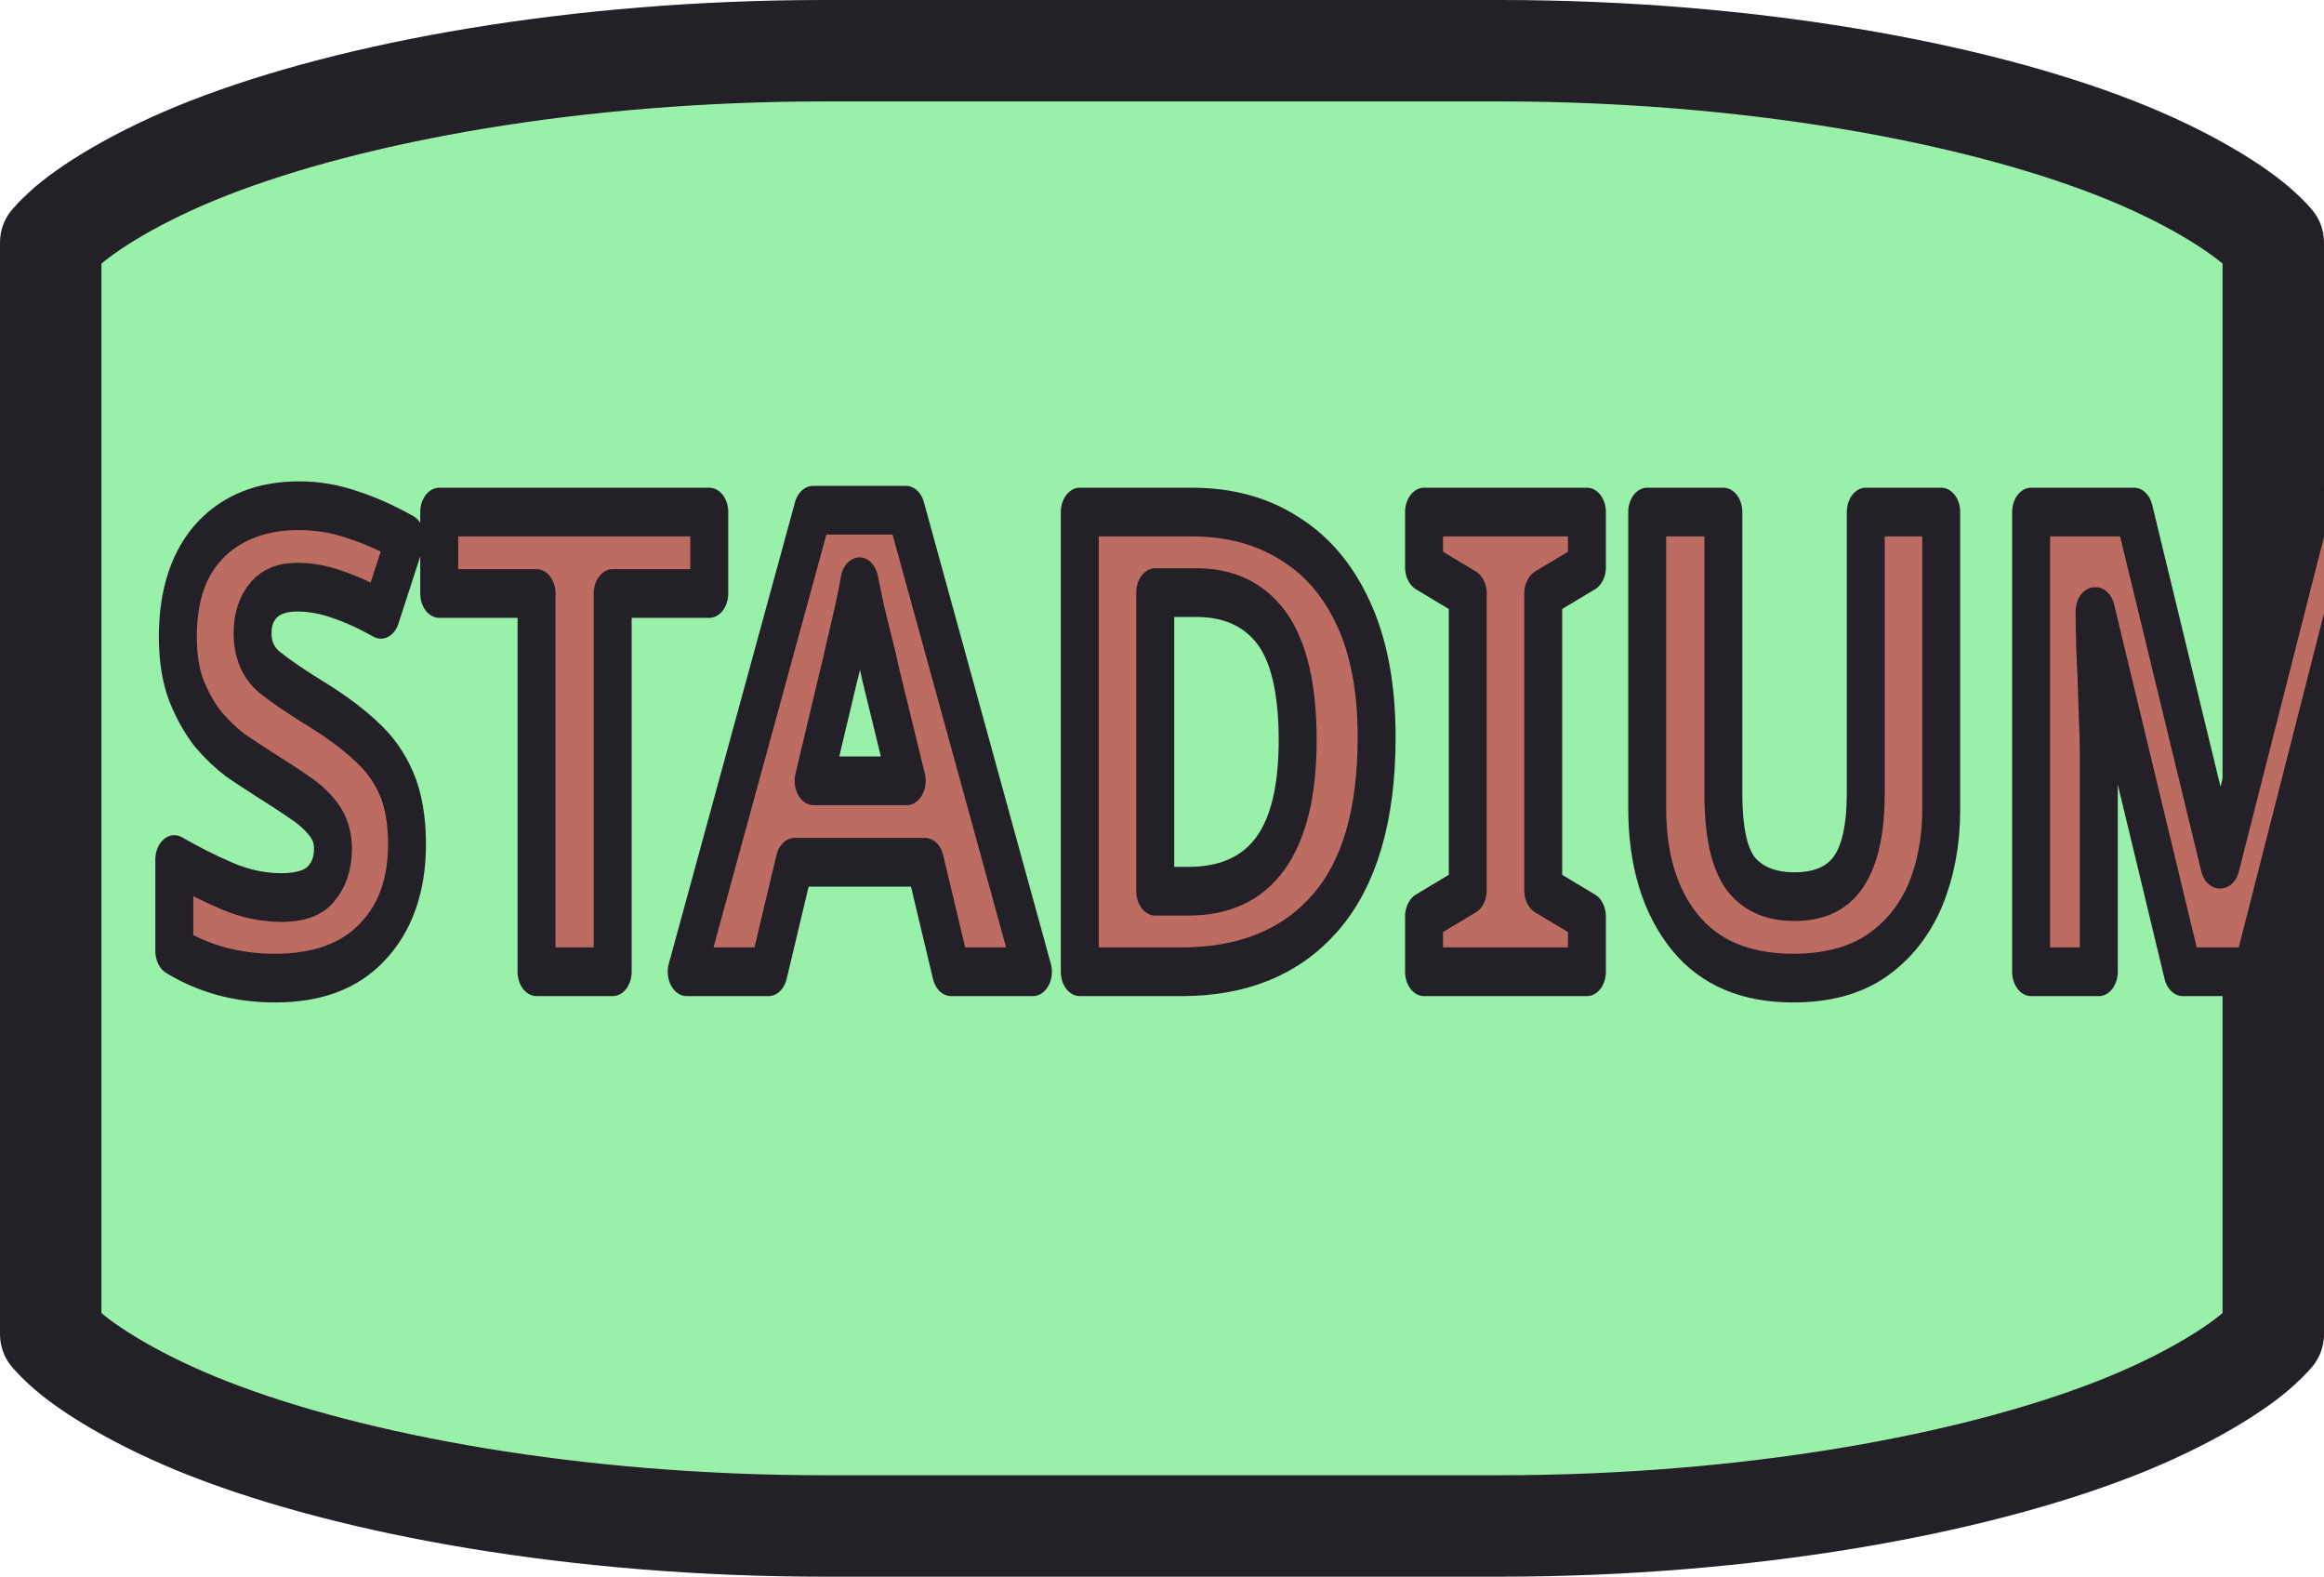
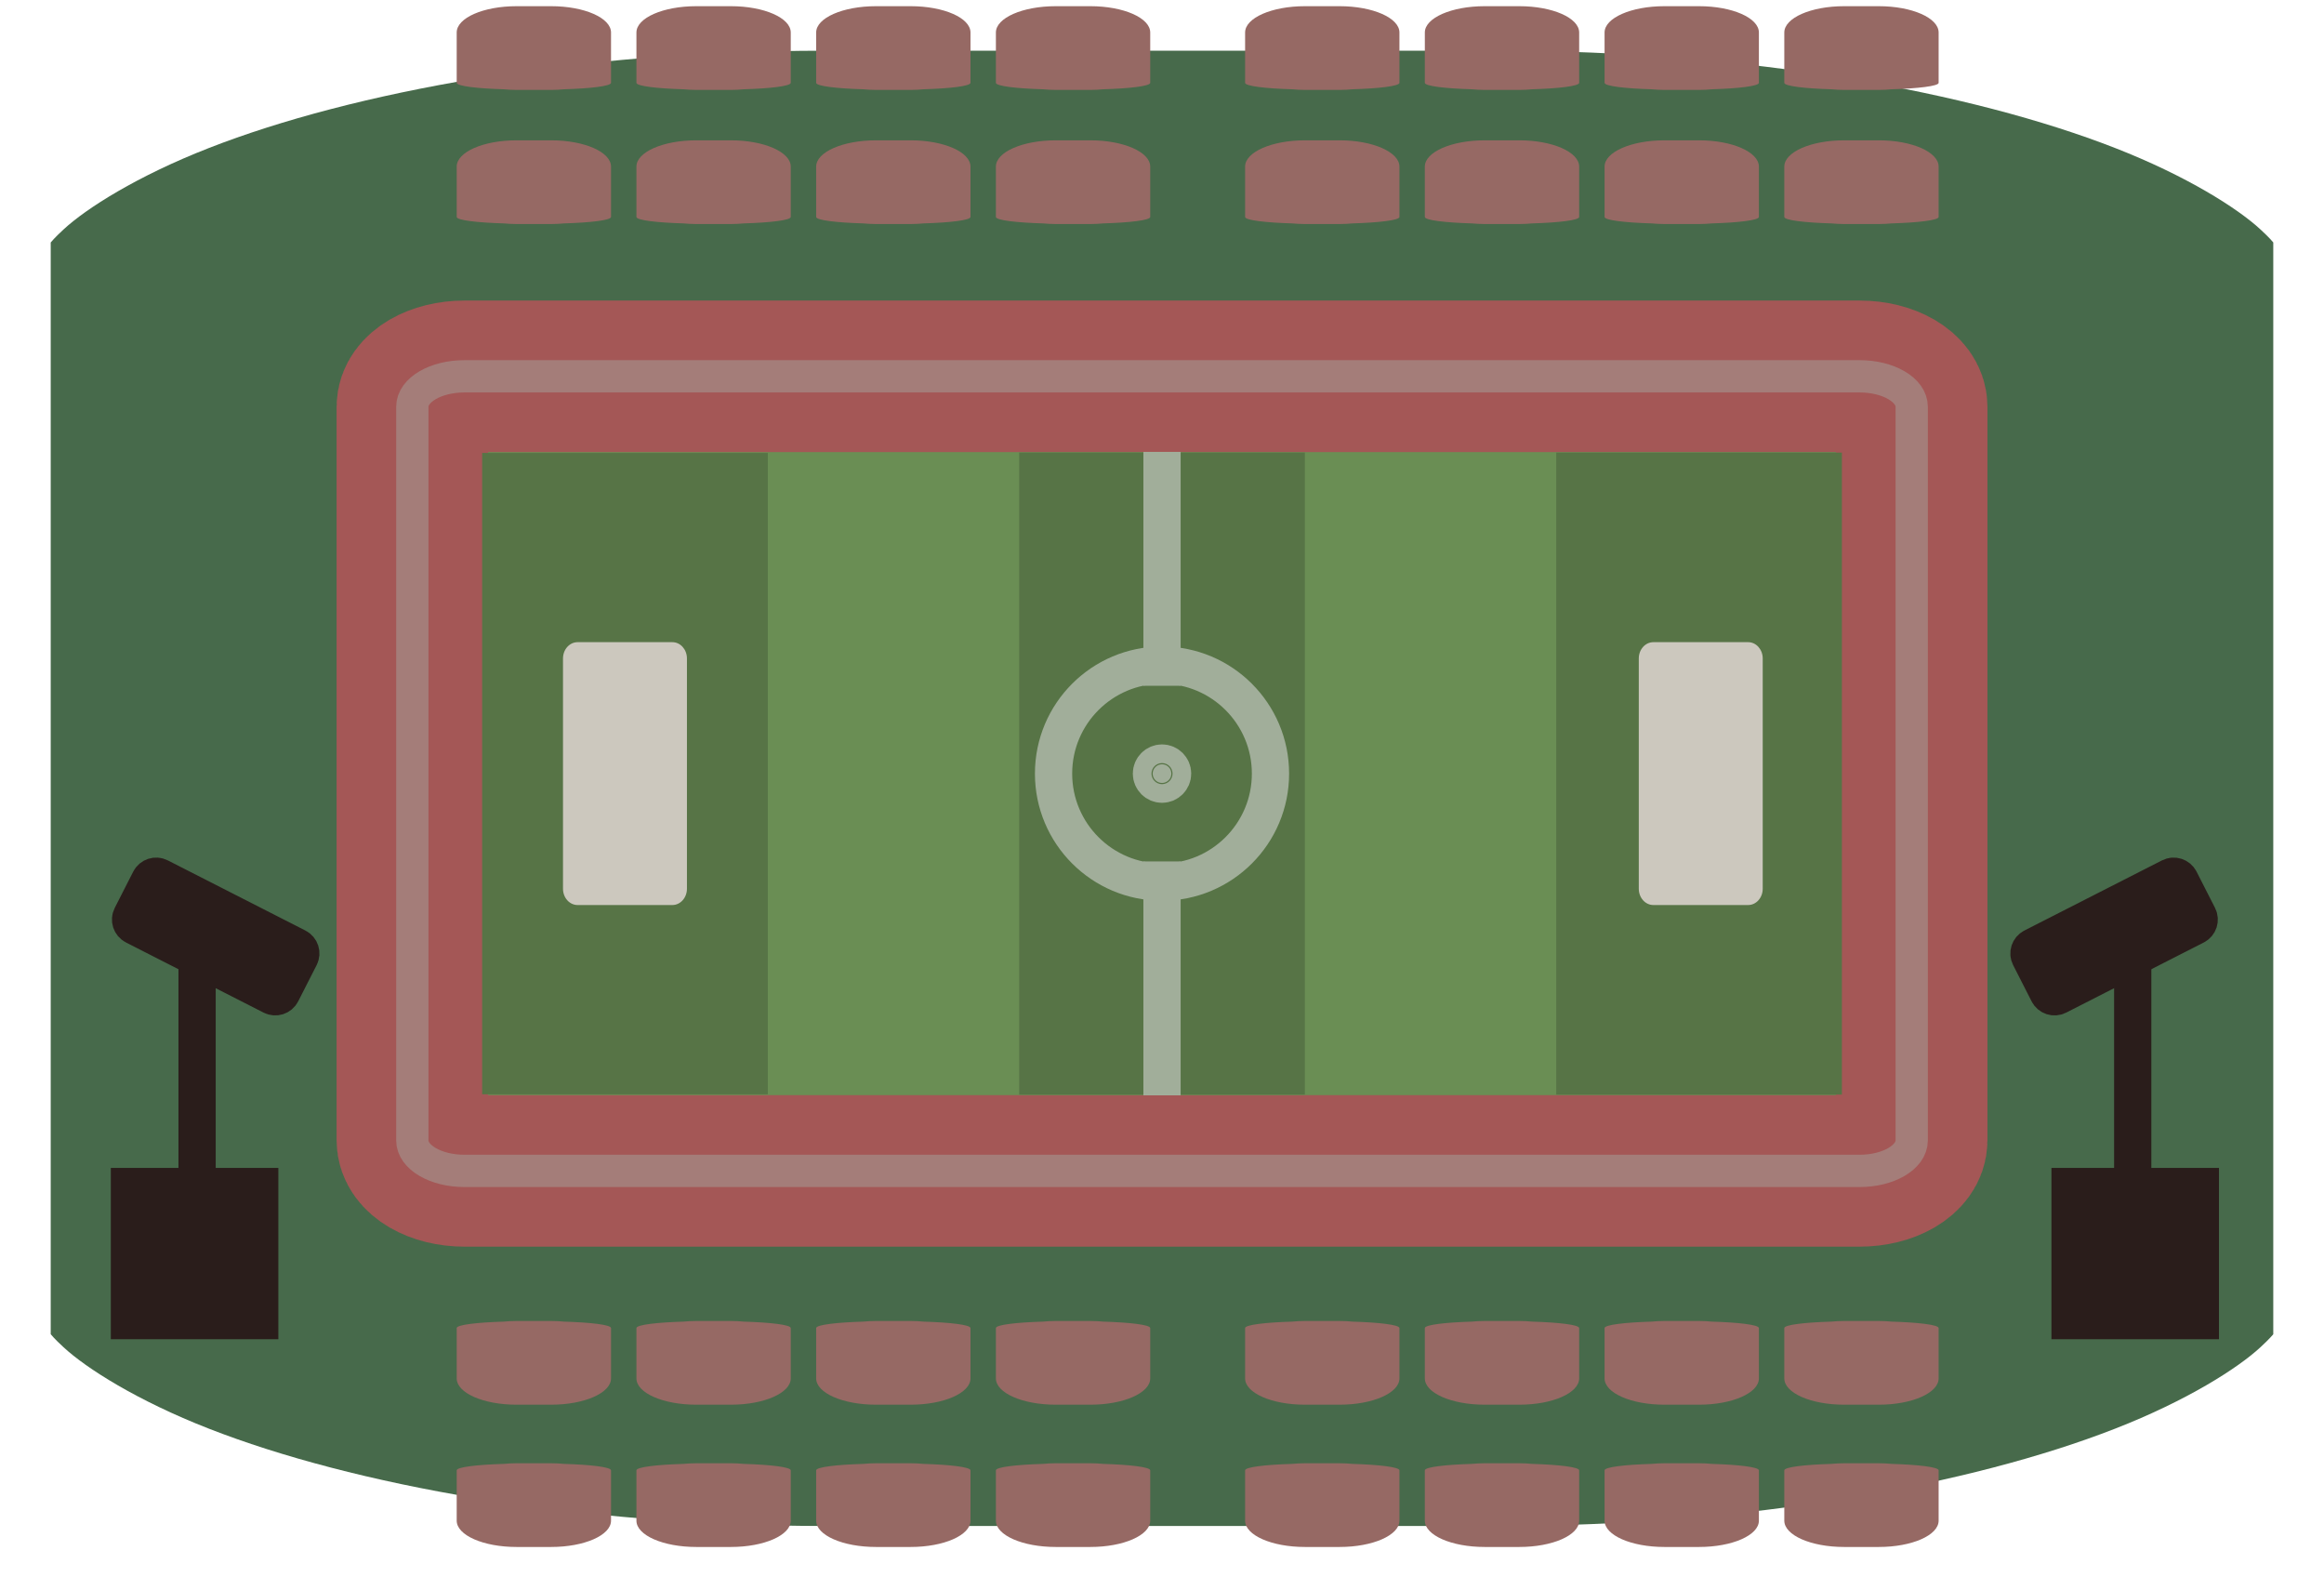
- <svg xmlns="http://www.w3.org/2000/svg" width="93.59mm" height="63.48mm" viewBox="0 0 93.59 63.48" version="1.1" id="svg1">
+ <svg xmlns="http://www.w3.org/2000/svg" width="93.59mm" height="63.48mm" viewBox="0 0 93.59 63.48" version="1.1" id="svg1" xml:space="preserve">
  <defs id="defs1">
    <rect x="56.866" y="57.718" width="52.465" height="20.741" id="rect3" />
  </defs>
  <path id="path19" style="display:none;fill:#a18fd9;stroke:#212532;stroke-width:1.102;stroke-linejoin:round;stroke-miterlimit:8.2;stroke-opacity:0.996" d="m 99.716,69.042 c -3.3e-4,0.683 -4.449,3.142 -5.064,2.8 -0.616,-0.342 -0.612,-5.268 0.005,-5.609 0.617,-0.341 5.06,2.126 5.06,2.809 z" />
  <g id="layer1" transform="translate(-83.71923,-78.9726)" style="display:inline">
-     <path id="rect2-5" style="display:inline;fill:#98f0a9;fill-opacity:1;stroke:#242027;stroke-width:4.084;stroke-linecap:round;stroke-linejoin:round;stroke-dasharray:none" d="m 37.543,78.369 c -9.997,0 -18.996,1.657 -24.783,3.916 -2.893,1.129 -4.944,2.435 -5.855,3.279 -0.392,0.363 -0.473,0.478 -0.518,0.525 v 43.955 c 0.044,0.048 0.125,0.162 0.518,0.525 0.912,0.844 2.962,2.15 5.855,3.279 5.787,2.259 14.786,3.916 24.783,3.916 h 27.195 c 9.997,0 18.995,-1.657 24.781,-3.916 2.893,-1.129 4.944,-2.435 5.855,-3.279 0.392,-0.363 0.473,-0.476 0.518,-0.523 V 86.088 C 95.848,86.04 95.767,85.927 95.375,85.564 94.463,84.72 92.413,83.414 89.52,82.285 83.733,80.026 74.736,78.369 64.738,78.369 Z" transform="translate(79.37451,2.645462)" />
-     <text xml:space="preserve" transform="matrix(1.81722,0,0,2.331744,-20.72905,-40.55316)" id="text3" style="font-style:normal;font-variant:normal;font-weight:bold;font-stretch:normal;font-size:11.113px;font-family:'Bauhaus 93';-inkscape-font-specification:'Bauhaus 93 Bold';text-align:center;letter-spacing:0.045px;writing-mode:lr-tb;direction:ltr;white-space:pre;shape-inside:url(#rect3);shape-padding:0.107;fill:#bd6c62;fill-opacity:1;stroke:#242027;stroke-width:0.841;stroke-linecap:round;stroke-linejoin:round;stroke-dasharray:none;stroke-opacity:1" x="23.524" y="0">
-       <tspan x="60.825" y="68.041" id="tspan1">STADIUM</tspan>
-     </text>
+     <path id="rect2-5" style="display:inline;fill:#476a4b;fill-opacity:1;stroke:#476a4b;stroke-width:0;stroke-linecap:round;stroke-linejoin:round;stroke-dasharray:none;stroke-opacity:1" d="m 37.543,78.369 c -9.997,0 -18.996,1.657 -24.783,3.916 -2.893,1.129 -4.944,2.435 -5.855,3.279 -0.392,0.363 -0.473,0.478 -0.518,0.525 v 43.955 c 0.044,0.048 0.125,0.162 0.518,0.525 0.912,0.844 2.962,2.15 5.855,3.279 5.787,2.259 14.786,3.916 24.783,3.916 h 27.195 c 9.997,0 18.995,-1.657 24.781,-3.916 2.893,-1.129 4.944,-2.435 5.855,-3.279 0.392,-0.363 0.473,-0.476 0.518,-0.523 V 86.088 C 95.848,86.04 95.767,85.927 95.375,85.564 94.463,84.72 92.413,83.414 89.52,82.285 83.733,80.026 74.736,78.369 64.738,78.369 Z" transform="translate(79.37451,2.645462)" />
+     <g id="path14" style="opacity:1">
+       <path style="baseline-shift:baseline;display:inline;overflow:visible;vector-effect:none;fill:#99a169;fill-opacity:0;stroke-linecap:round;paint-order:fill markers stroke;enable-background:accumulate;stop-color:#000000;stop-opacity:1" d="m 162.592,78.455 c 0,0 -5.037,11.832 -9.867,15.698 -6.51,5.21 -16.281,3.141 -23.068,7.947 -4.142,2.934 -5.509,8.909 -9.601,11.921 -2.427,1.786 -6.09,1.103 -8.267,3.205 -3.577,3.453 -3.011,9.448 -5.867,13.508 -1.44,2.048 -4.342,2.948 -5.467,5.165 -2.083,4.105 1.24,9.516 -1.467,13.281 -2.631,3.66 -8.357,3.14 -12.001,5.766 -4.009,2.89 -6.077,8.367 -10.401,10.672 -2.217,1.182 -5.059,-0.127 -7.2,1.211 -3.264,2.04 -3.817,7.059 -6.934,9.345 -8.481,6.223 -29.202,9.842 -29.202,9.842" id="path22" />
+     </g>
+     <rect style="fill:#6a8e54;fill-opacity:1;stroke:#a45756;stroke-width:6.1;stroke-linecap:round;stroke-dasharray:none;stroke-opacity:1;paint-order:fill markers stroke" id="rect49" width="60.382" height="31.991" x="100.324" y="94.123" rx="2.1" ry="1.227" />
+     <rect style="fill:#577446;fill-opacity:1;stroke:#a45756;stroke-width:0;stroke-linecap:round;stroke-dasharray:none;stroke-opacity:1;paint-order:fill markers stroke" id="rect50" width="11.505" height="25.851" x="124.763" y="97.193" rx="0" ry="0" />
+     <rect style="fill:#577446;fill-opacity:1;stroke:#a45756;stroke-width:0;stroke-linecap:round;stroke-dasharray:none;stroke-opacity:1;paint-order:fill markers stroke" id="rect51" width="11.505" height="25.822" x="103.136" y="97.208" rx="0" ry="0" />
+     <rect style="fill:#577446;fill-opacity:1;stroke:#a45756;stroke-width:0;stroke-linecap:round;stroke-dasharray:none;stroke-opacity:1;paint-order:fill markers stroke" id="rect52" width="11.505" height="25.849" x="146.39" y="97.194" rx="0" ry="0" />
+     <rect style="fill:#6a8e54;fill-opacity:0;stroke:#a47d79;stroke-width:1.3;stroke-linecap:round;stroke-dasharray:none;stroke-opacity:1;paint-order:fill markers stroke" id="rect53" width="60.382" height="31.991" x="100.324" y="94.123" rx="2.1" ry="1.227" />
+     <rect style="fill:#ccc8be;fill-opacity:1;stroke:#a47d79;stroke-width:0;stroke-linecap:round;stroke-dasharray:none;stroke-opacity:1;paint-order:fill markers stroke" id="rect54" width="4.991" height="10.583" x="106.392" y="104.827" rx="0.587" ry="0.655" />
+     <rect style="fill:#ccc8be;fill-opacity:1;stroke:#a47d79;stroke-width:0;stroke-linecap:round;stroke-dasharray:none;stroke-opacity:1;paint-order:fill markers stroke" id="rect55" width="4.991" height="10.583" x="149.715" y="104.827" rx="0.587" ry="0.655" />
+     <path id="rect56" style="fill:#966964;fill-opacity:1;stroke:#a47d79;stroke-width:0;stroke-linecap:round;paint-order:fill markers stroke" d="m 104.52,84.622 c -1.335,0 -2.409,0.472 -2.409,1.059 v 0.906 c -1.4e-4,0.001 0,0.002 0,0.004 v 0.341 0.775 c 0,0.134 0.843,0.229 1.894,0.26 0.162,0.015 0.33,0.024 0.503,0.025 0.004,2e-6 0.008,0 0.011,0 h 1.399 c 0.004,0 0.008,2e-6 0.011,0 0.173,-3.41e-4 0.341,-0.009 0.503,-0.025 1.051,-0.031 1.894,-0.126 1.894,-0.26 v -0.775 -0.341 c 0,-0.001 1.3e-4,-0.002 0,-0.004 v -0.906 c 0,-0.587 -1.074,-1.059 -2.409,-1.059 z" />
+     <path id="path57" style="fill:#966964;fill-opacity:1;stroke:#a47d79;stroke-width:0;stroke-linecap:round;paint-order:fill markers stroke" d="m 111.758,84.622 c -1.335,0 -2.409,0.472 -2.409,1.059 v 0.906 c -1.4e-4,0.001 0,0.002 0,0.004 v 0.341 0.775 c 0,0.134 0.843,0.229 1.894,0.26 0.162,0.015 0.33,0.024 0.503,0.025 0.004,2e-6 0.008,0 0.011,0 h 1.399 c 0.004,0 0.008,2e-6 0.011,0 0.173,-3.41e-4 0.341,-0.009 0.503,-0.025 1.051,-0.031 1.894,-0.126 1.894,-0.26 v -0.775 -0.341 c 0,-0.001 1.3e-4,-0.002 0,-0.004 v -0.906 c 0,-0.587 -1.074,-1.059 -2.409,-1.059 z" />
+     <path id="path58" style="fill:#966964;fill-opacity:1;stroke:#a47d79;stroke-width:0;stroke-linecap:round;paint-order:fill markers stroke" d="m 118.996,84.622 c -1.335,0 -2.409,0.472 -2.409,1.059 v 0.906 c -1.4e-4,0.001 0,0.002 0,0.004 v 0.341 0.775 c 0,0.134 0.843,0.229 1.894,0.26 0.162,0.015 0.33,0.024 0.503,0.025 0.004,2e-6 0.008,0 0.011,0 h 1.399 c 0.004,0 0.008,2e-6 0.011,0 0.173,-3.41e-4 0.341,-0.009 0.503,-0.025 1.051,-0.031 1.894,-0.126 1.894,-0.26 v -0.775 -0.341 c 0,-0.001 1.3e-4,-0.002 0,-0.004 v -0.906 c 0,-0.587 -1.074,-1.059 -2.409,-1.059 z" />
+     <path id="path59" style="fill:#966964;fill-opacity:1;stroke:#a47d79;stroke-width:0;stroke-linecap:round;paint-order:fill markers stroke" d="m 126.234,84.622 c -1.335,0 -2.409,0.472 -2.409,1.059 v 0.906 c -1.4e-4,0.001 0,0.002 0,0.004 v 0.341 0.775 c 0,0.134 0.843,0.229 1.894,0.26 0.162,0.015 0.33,0.024 0.503,0.025 0.004,2e-6 0.008,0 0.011,0 h 1.399 c 0.004,0 0.008,2e-6 0.011,0 0.173,-3.41e-4 0.341,-0.009 0.503,-0.025 1.051,-0.031 1.894,-0.126 1.894,-0.26 v -0.775 -0.341 c 0,-0.001 1.3e-4,-0.002 0,-0.004 v -0.906 c 0,-0.587 -1.074,-1.059 -2.409,-1.059 z" />
+     <path id="path60" style="fill:#966964;fill-opacity:1;stroke:#a47d79;stroke-width:0;stroke-linecap:round;paint-order:fill markers stroke" d="m 136.27,84.622 c -1.335,0 -2.409,0.472 -2.409,1.059 v 0.906 c -1.4e-4,0.001 0,0.002 0,0.004 v 0.341 0.775 c 0,0.134 0.843,0.229 1.894,0.26 0.162,0.015 0.33,0.024 0.503,0.025 0.004,2e-6 0.008,0 0.011,0 h 1.399 c 0.004,0 0.008,2e-6 0.011,0 0.173,-3.41e-4 0.341,-0.009 0.503,-0.025 1.051,-0.031 1.894,-0.126 1.894,-0.26 v -0.775 -0.341 c 0,-0.001 1.3e-4,-0.002 0,-0.004 v -0.906 c 0,-0.587 -1.074,-1.059 -2.409,-1.059 z" />
+     <path id="path61" style="fill:#966964;fill-opacity:1;stroke:#a47d79;stroke-width:0;stroke-linecap:round;paint-order:fill markers stroke" d="m 143.508,84.622 c -1.335,0 -2.409,0.472 -2.409,1.059 v 0.906 c -1.4e-4,0.001 0,0.002 0,0.004 v 0.341 0.775 c 0,0.134 0.843,0.229 1.894,0.26 0.162,0.015 0.33,0.024 0.503,0.025 0.004,2e-6 0.008,0 0.011,0 h 1.399 c 0.004,0 0.008,2e-6 0.011,0 0.173,-3.41e-4 0.341,-0.009 0.503,-0.025 1.051,-0.031 1.894,-0.126 1.894,-0.26 v -0.775 -0.341 c 0,-0.001 1.3e-4,-0.002 0,-0.004 v -0.906 c 0,-0.587 -1.074,-1.059 -2.409,-1.059 z" />
+     <path id="path62" style="fill:#966964;fill-opacity:1;stroke:#a47d79;stroke-width:0;stroke-linecap:round;paint-order:fill markers stroke" d="m 150.746,84.622 c -1.335,0 -2.409,0.472 -2.409,1.059 v 0.906 c -1.4e-4,0.001 0,0.002 0,0.004 v 0.341 0.775 c 0,0.134 0.843,0.229 1.894,0.26 0.162,0.015 0.33,0.024 0.503,0.025 0.004,2e-6 0.008,0 0.011,0 h 1.399 c 0.004,0 0.008,2e-6 0.011,0 0.173,-3.41e-4 0.341,-0.009 0.503,-0.025 1.051,-0.031 1.894,-0.126 1.894,-0.26 v -0.775 -0.341 c 0,-0.001 1.3e-4,-0.002 0,-0.004 v -0.906 c 0,-0.587 -1.074,-1.059 -2.409,-1.059 z" />
+     <path id="path63" style="fill:#966964;fill-opacity:1;stroke:#a47d79;stroke-width:0;stroke-linecap:round;paint-order:fill markers stroke" d="m 157.984,84.622 c -1.335,0 -2.409,0.472 -2.409,1.059 v 0.906 c -1.4e-4,0.001 0,0.002 0,0.004 v 0.341 0.775 c 0,0.134 0.843,0.229 1.894,0.26 0.162,0.015 0.33,0.024 0.503,0.025 0.004,2e-6 0.008,0 0.011,0 h 1.399 c 0.004,0 0.008,2e-6 0.011,0 0.173,-3.41e-4 0.341,-0.009 0.503,-0.025 1.051,-0.031 1.894,-0.126 1.894,-0.26 v -0.775 -0.341 c 0,-0.001 1.3e-4,-0.002 0,-0.004 v -0.906 c 0,-0.587 -1.074,-1.059 -2.409,-1.059 z" />
+     <path id="path64" style="fill:#966964;fill-opacity:1;stroke:#a47d79;stroke-width:0;stroke-linecap:round;paint-order:fill markers stroke" d="m 104.52,135.527 c -1.335,0 -2.409,-0.472 -2.409,-1.059 v -0.906 c -1.4e-4,-0.001 0,-0.002 0,-0.004 v -0.341 -0.775 c 0,-0.134 0.843,-0.229 1.894,-0.26 0.162,-0.015 0.33,-0.025 0.503,-0.025 0.004,0 0.008,0 0.011,0 h 1.399 c 0.004,0 0.008,0 0.011,0 0.173,3.4e-4 0.341,0.009 0.503,0.025 1.051,0.031 1.894,0.126 1.894,0.26 v 0.775 0.341 c 0,0.001 1.3e-4,0.002 0,0.004 v 0.906 c 0,0.587 -1.074,1.059 -2.409,1.059 z" />
+     <path id="path65" style="fill:#966964;fill-opacity:1;stroke:#a47d79;stroke-width:0;stroke-linecap:round;paint-order:fill markers stroke" d="m 111.758,135.527 c -1.335,0 -2.409,-0.472 -2.409,-1.059 v -0.906 c -1.4e-4,-0.001 0,-0.002 0,-0.004 v -0.341 -0.775 c 0,-0.134 0.843,-0.229 1.894,-0.26 0.162,-0.015 0.33,-0.025 0.503,-0.025 0.004,0 0.008,0 0.011,0 h 1.399 c 0.004,0 0.008,0 0.011,0 0.173,3.4e-4 0.341,0.009 0.503,0.025 1.051,0.031 1.894,0.126 1.894,0.26 v 0.775 0.341 c 0,0.001 1.3e-4,0.002 0,0.004 v 0.906 c 0,0.587 -1.074,1.059 -2.409,1.059 z" />
+     <path id="path66" style="fill:#966964;fill-opacity:1;stroke:#a47d79;stroke-width:0;stroke-linecap:round;paint-order:fill markers stroke" d="m 118.996,135.527 c -1.335,0 -2.409,-0.472 -2.409,-1.059 v -0.906 c -1.4e-4,-0.001 0,-0.002 0,-0.004 v -0.341 -0.775 c 0,-0.134 0.843,-0.229 1.894,-0.26 0.162,-0.015 0.33,-0.025 0.503,-0.025 0.004,0 0.008,0 0.011,0 h 1.399 c 0.004,0 0.008,0 0.011,0 0.173,3.4e-4 0.341,0.009 0.503,0.025 1.051,0.031 1.894,0.126 1.894,0.26 v 0.775 0.341 c 0,0.001 1.3e-4,0.002 0,0.004 v 0.906 c 0,0.587 -1.074,1.059 -2.409,1.059 z" />
+     <path id="path67" style="fill:#966964;fill-opacity:1;stroke:#a47d79;stroke-width:0;stroke-linecap:round;paint-order:fill markers stroke" d="m 126.234,135.527 c -1.335,0 -2.409,-0.472 -2.409,-1.059 v -0.906 c -1.4e-4,-0.001 0,-0.002 0,-0.004 v -0.341 -0.775 c 0,-0.134 0.843,-0.229 1.894,-0.26 0.162,-0.015 0.33,-0.025 0.503,-0.025 0.004,0 0.008,0 0.011,0 h 1.399 c 0.004,0 0.008,0 0.011,0 0.173,3.4e-4 0.341,0.009 0.503,0.025 1.051,0.031 1.894,0.126 1.894,0.26 v 0.775 0.341 c 0,0.001 1.3e-4,0.002 0,0.004 v 0.906 c 0,0.587 -1.074,1.059 -2.409,1.059 z" />
+     <path id="path68" style="fill:#966964;fill-opacity:1;stroke:#a47d79;stroke-width:0;stroke-linecap:round;paint-order:fill markers stroke" d="m 136.27,135.527 c -1.335,0 -2.409,-0.472 -2.409,-1.059 v -0.906 c -1.4e-4,-0.001 0,-0.002 0,-0.004 v -0.341 -0.775 c 0,-0.134 0.843,-0.229 1.894,-0.26 0.162,-0.015 0.33,-0.025 0.503,-0.025 0.004,0 0.008,0 0.011,0 h 1.399 c 0.004,0 0.008,0 0.011,0 0.173,3.4e-4 0.341,0.009 0.503,0.025 1.051,0.031 1.894,0.126 1.894,0.26 v 0.775 0.341 c 0,0.001 1.3e-4,0.002 0,0.004 v 0.906 c 0,0.587 -1.074,1.059 -2.409,1.059 z" />
+     <path id="path69" style="fill:#966964;fill-opacity:1;stroke:#a47d79;stroke-width:0;stroke-linecap:round;paint-order:fill markers stroke" d="m 143.508,135.527 c -1.335,0 -2.409,-0.472 -2.409,-1.059 v -0.906 c -1.4e-4,-0.001 0,-0.002 0,-0.004 v -0.341 -0.775 c 0,-0.134 0.843,-0.229 1.894,-0.26 0.162,-0.015 0.33,-0.025 0.503,-0.025 0.004,0 0.008,0 0.011,0 h 1.399 c 0.004,0 0.008,0 0.011,0 0.173,3.4e-4 0.341,0.009 0.503,0.025 1.051,0.031 1.894,0.126 1.894,0.26 v 0.775 0.341 c 0,0.001 1.3e-4,0.002 0,0.004 v 0.906 c 0,0.587 -1.074,1.059 -2.409,1.059 z" />
+     <path id="path70" style="fill:#966964;fill-opacity:1;stroke:#a47d79;stroke-width:0;stroke-linecap:round;paint-order:fill markers stroke" d="m 150.746,135.527 c -1.335,0 -2.409,-0.472 -2.409,-1.059 v -0.906 c -1.4e-4,-0.001 0,-0.002 0,-0.004 v -0.341 -0.775 c 0,-0.134 0.843,-0.229 1.894,-0.26 0.162,-0.015 0.33,-0.025 0.503,-0.025 0.004,0 0.008,0 0.011,0 h 1.399 c 0.004,0 0.008,0 0.011,0 0.173,3.4e-4 0.341,0.009 0.503,0.025 1.051,0.031 1.894,0.126 1.894,0.26 v 0.775 0.341 c 0,0.001 1.3e-4,0.002 0,0.004 v 0.906 c 0,0.587 -1.074,1.059 -2.409,1.059 z" />
+     <path id="path71" style="fill:#966964;fill-opacity:1;stroke:#a47d79;stroke-width:0;stroke-linecap:round;paint-order:fill markers stroke" d="m 157.984,135.527 c -1.335,0 -2.409,-0.472 -2.409,-1.059 v -0.906 c -1.4e-4,-0.001 0,-0.002 0,-0.004 v -0.341 -0.775 c 0,-0.134 0.843,-0.229 1.894,-0.26 0.162,-0.015 0.33,-0.025 0.503,-0.025 0.004,0 0.008,0 0.011,0 h 1.399 c 0.004,0 0.008,0 0.011,0 0.173,3.4e-4 0.341,0.009 0.503,0.025 1.051,0.031 1.894,0.126 1.894,0.26 v 0.775 0.341 c 0,0.001 1.3e-4,0.002 0,0.004 v 0.906 c 0,0.587 -1.074,1.059 -2.409,1.059 z" />
+     <path id="path72" style="fill:#966964;fill-opacity:1;stroke:#a47d79;stroke-width:0;stroke-linecap:round;paint-order:fill markers stroke" d="m 104.52,141.255 c -1.335,0 -2.409,-0.472 -2.409,-1.059 v -0.906 c -1.4e-4,-0.001 0,-0.002 0,-0.004 v -0.341 -0.775 c 0,-0.134 0.843,-0.229 1.894,-0.26 0.162,-0.015 0.33,-0.025 0.503,-0.025 0.004,0 0.008,0 0.011,0 h 1.399 c 0.004,0 0.008,0 0.011,0 0.173,3.4e-4 0.341,0.009 0.503,0.025 1.051,0.031 1.894,0.126 1.894,0.26 v 0.775 0.341 c 0,0.001 1.3e-4,0.002 0,0.004 v 0.906 c 0,0.587 -1.074,1.059 -2.409,1.059 z" />
+     <path id="path73" style="fill:#966964;fill-opacity:1;stroke:#a47d79;stroke-width:0;stroke-linecap:round;paint-order:fill markers stroke" d="m 111.758,141.255 c -1.335,0 -2.409,-0.472 -2.409,-1.059 v -0.906 c -1.4e-4,-0.001 0,-0.002 0,-0.004 v -0.341 -0.775 c 0,-0.134 0.843,-0.229 1.894,-0.26 0.162,-0.015 0.33,-0.025 0.503,-0.025 0.004,0 0.008,0 0.011,0 h 1.399 c 0.004,0 0.008,0 0.011,0 0.173,3.4e-4 0.341,0.009 0.503,0.025 1.051,0.031 1.894,0.126 1.894,0.26 v 0.775 0.341 c 0,0.001 1.3e-4,0.002 0,0.004 v 0.906 c 0,0.587 -1.074,1.059 -2.409,1.059 z" />
+     <path id="path74" style="fill:#966964;fill-opacity:1;stroke:#a47d79;stroke-width:0;stroke-linecap:round;paint-order:fill markers stroke" d="m 118.996,141.255 c -1.335,0 -2.409,-0.472 -2.409,-1.059 v -0.906 c -1.4e-4,-0.001 0,-0.002 0,-0.004 v -0.341 -0.775 c 0,-0.134 0.843,-0.229 1.894,-0.26 0.162,-0.015 0.33,-0.025 0.503,-0.025 0.004,0 0.008,0 0.011,0 h 1.399 c 0.004,0 0.008,0 0.011,0 0.173,3.4e-4 0.341,0.009 0.503,0.025 1.051,0.031 1.894,0.126 1.894,0.26 v 0.775 0.341 c 0,0.001 1.3e-4,0.002 0,0.004 v 0.906 c 0,0.587 -1.074,1.059 -2.409,1.059 z" />
+     <path id="path75" style="fill:#966964;fill-opacity:1;stroke:#a47d79;stroke-width:0;stroke-linecap:round;paint-order:fill markers stroke" d="m 126.234,141.255 c -1.335,0 -2.409,-0.472 -2.409,-1.059 v -0.906 c -1.4e-4,-0.001 0,-0.002 0,-0.004 v -0.341 -0.775 c 0,-0.134 0.843,-0.229 1.894,-0.26 0.162,-0.015 0.33,-0.025 0.503,-0.025 0.004,0 0.008,0 0.011,0 h 1.399 c 0.004,0 0.008,0 0.011,0 0.173,3.4e-4 0.341,0.009 0.503,0.025 1.051,0.031 1.894,0.126 1.894,0.26 v 0.775 0.341 c 0,0.001 1.3e-4,0.002 0,0.004 v 0.906 c 0,0.587 -1.074,1.059 -2.409,1.059 z" />
+     <path id="path76" style="fill:#966964;fill-opacity:1;stroke:#a47d79;stroke-width:0;stroke-linecap:round;paint-order:fill markers stroke" d="m 136.27,141.255 c -1.335,0 -2.409,-0.472 -2.409,-1.059 v -0.906 c -1.4e-4,-0.001 0,-0.002 0,-0.004 v -0.341 -0.775 c 0,-0.134 0.843,-0.229 1.894,-0.26 0.162,-0.015 0.33,-0.025 0.503,-0.025 0.004,0 0.008,0 0.011,0 h 1.399 c 0.004,0 0.008,0 0.011,0 0.173,3.4e-4 0.341,0.009 0.503,0.025 1.051,0.031 1.894,0.126 1.894,0.26 v 0.775 0.341 c 0,0.001 1.3e-4,0.002 0,0.004 v 0.906 c 0,0.587 -1.074,1.059 -2.409,1.059 z" />
+     <path id="path77" style="fill:#966964;fill-opacity:1;stroke:#a47d79;stroke-width:0;stroke-linecap:round;paint-order:fill markers stroke" d="m 143.508,141.255 c -1.335,0 -2.409,-0.472 -2.409,-1.059 v -0.906 c -1.4e-4,-0.001 0,-0.002 0,-0.004 v -0.341 -0.775 c 0,-0.134 0.843,-0.229 1.894,-0.26 0.162,-0.015 0.33,-0.025 0.503,-0.025 0.004,0 0.008,0 0.011,0 h 1.399 c 0.004,0 0.008,0 0.011,0 0.173,3.4e-4 0.341,0.009 0.503,0.025 1.051,0.031 1.894,0.126 1.894,0.26 v 0.775 0.341 c 0,0.001 1.3e-4,0.002 0,0.004 v 0.906 c 0,0.587 -1.074,1.059 -2.409,1.059 z" />
+     <path id="path78" style="fill:#966964;fill-opacity:1;stroke:#a47d79;stroke-width:0;stroke-linecap:round;paint-order:fill markers stroke" d="m 150.746,141.255 c -1.335,0 -2.409,-0.472 -2.409,-1.059 v -0.906 c -1.4e-4,-0.001 0,-0.002 0,-0.004 v -0.341 -0.775 c 0,-0.134 0.843,-0.229 1.894,-0.26 0.162,-0.015 0.33,-0.025 0.503,-0.025 0.004,0 0.008,0 0.011,0 h 1.399 c 0.004,0 0.008,0 0.011,0 0.173,3.4e-4 0.341,0.009 0.503,0.025 1.051,0.031 1.894,0.126 1.894,0.26 v 0.775 0.341 c 0,0.001 1.3e-4,0.002 0,0.004 v 0.906 c 0,0.587 -1.074,1.059 -2.409,1.059 z" />
+     <path id="path79" style="fill:#966964;fill-opacity:1;stroke:#a47d79;stroke-width:0;stroke-linecap:round;paint-order:fill markers stroke" d="m 157.984,141.255 c -1.335,0 -2.409,-0.472 -2.409,-1.059 v -0.906 c -1.4e-4,-0.001 0,-0.002 0,-0.004 v -0.341 -0.775 c 0,-0.134 0.843,-0.229 1.894,-0.26 0.162,-0.015 0.33,-0.025 0.503,-0.025 0.004,0 0.008,0 0.011,0 h 1.399 c 0.004,0 0.008,0 0.011,0 0.173,3.4e-4 0.341,0.009 0.503,0.025 1.051,0.031 1.894,0.126 1.894,0.26 v 0.775 0.341 c 0,0.001 1.3e-4,0.002 0,0.004 v 0.906 c 0,0.587 -1.074,1.059 -2.409,1.059 z" />
+     <path id="path80" style="fill:#966964;fill-opacity:1;stroke:#a47d79;stroke-width:0;stroke-linecap:round;paint-order:fill markers stroke" d="m 104.52,79.222 c -1.335,0 -2.409,0.472 -2.409,1.059 v 0.906 c -1.4e-4,0.001 0,0.002 0,0.004 v 0.341 0.775 c 0,0.134 0.843,0.229 1.894,0.26 0.162,0.015 0.33,0.024 0.503,0.025 0.004,2e-6 0.008,0 0.011,0 h 1.399 c 0.004,0 0.008,2e-6 0.011,0 0.173,-3.41e-4 0.341,-0.009 0.503,-0.025 1.051,-0.031 1.894,-0.126 1.894,-0.26 v -0.775 -0.341 c 0,-0.001 1.3e-4,-0.002 0,-0.004 v -0.906 c 0,-0.587 -1.074,-1.059 -2.409,-1.059 z" />
+     <path id="path81" style="fill:#966964;fill-opacity:1;stroke:#a47d79;stroke-width:0;stroke-linecap:round;paint-order:fill markers stroke" d="m 111.758,79.222 c -1.335,0 -2.409,0.472 -2.409,1.059 v 0.906 c -1.4e-4,0.001 0,0.002 0,0.004 v 0.341 0.775 c 0,0.134 0.843,0.229 1.894,0.26 0.162,0.015 0.33,0.024 0.503,0.025 0.004,2e-6 0.008,0 0.011,0 h 1.399 c 0.004,0 0.008,2e-6 0.011,0 0.173,-3.41e-4 0.341,-0.009 0.503,-0.025 1.051,-0.031 1.894,-0.126 1.894,-0.26 v -0.775 -0.341 c 0,-0.001 1.3e-4,-0.002 0,-0.004 v -0.906 c 0,-0.587 -1.074,-1.059 -2.409,-1.059 z" />
+     <path id="path82" style="fill:#966964;fill-opacity:1;stroke:#a47d79;stroke-width:0;stroke-linecap:round;paint-order:fill markers stroke" d="m 118.996,79.222 c -1.335,0 -2.409,0.472 -2.409,1.059 v 0.906 c -1.4e-4,0.001 0,0.002 0,0.004 v 0.341 0.775 c 0,0.134 0.843,0.229 1.894,0.26 0.162,0.015 0.33,0.024 0.503,0.025 0.004,2e-6 0.008,0 0.011,0 h 1.399 c 0.004,0 0.008,2e-6 0.011,0 0.173,-3.41e-4 0.341,-0.009 0.503,-0.025 1.051,-0.031 1.894,-0.126 1.894,-0.26 v -0.775 -0.341 c 0,-0.001 1.3e-4,-0.002 0,-0.004 v -0.906 c 0,-0.587 -1.074,-1.059 -2.409,-1.059 z" />
+     <path id="path83" style="fill:#966964;fill-opacity:1;stroke:#a47d79;stroke-width:0;stroke-linecap:round;paint-order:fill markers stroke" d="m 126.234,79.222 c -1.335,0 -2.409,0.472 -2.409,1.059 v 0.906 c -1.4e-4,0.001 0,0.002 0,0.004 v 0.341 0.775 c 0,0.134 0.843,0.229 1.894,0.26 0.162,0.015 0.33,0.024 0.503,0.025 0.004,2e-6 0.008,0 0.011,0 h 1.399 c 0.004,0 0.008,2e-6 0.011,0 0.173,-3.41e-4 0.341,-0.009 0.503,-0.025 1.051,-0.031 1.894,-0.126 1.894,-0.26 v -0.775 -0.341 c 0,-0.001 1.3e-4,-0.002 0,-0.004 v -0.906 c 0,-0.587 -1.074,-1.059 -2.409,-1.059 z" />
+     <path id="path84" style="fill:#966964;fill-opacity:1;stroke:#a47d79;stroke-width:0;stroke-linecap:round;paint-order:fill markers stroke" d="m 136.27,79.222 c -1.335,0 -2.409,0.472 -2.409,1.059 v 0.906 c -1.4e-4,0.001 0,0.002 0,0.004 v 0.341 0.775 c 0,0.134 0.843,0.229 1.894,0.26 0.162,0.015 0.33,0.024 0.503,0.025 0.004,2e-6 0.008,0 0.011,0 h 1.399 c 0.004,0 0.008,2e-6 0.011,0 0.173,-3.41e-4 0.341,-0.009 0.503,-0.025 1.051,-0.031 1.894,-0.126 1.894,-0.26 v -0.775 -0.341 c 0,-0.001 1.3e-4,-0.002 0,-0.004 v -0.906 c 0,-0.587 -1.074,-1.059 -2.409,-1.059 z" />
+     <path id="path85" style="fill:#966964;fill-opacity:1;stroke:#a47d79;stroke-width:0;stroke-linecap:round;paint-order:fill markers stroke" d="m 143.508,79.222 c -1.335,0 -2.409,0.472 -2.409,1.059 v 0.906 c -1.4e-4,0.001 0,0.002 0,0.004 v 0.341 0.775 c 0,0.134 0.843,0.229 1.894,0.26 0.162,0.015 0.33,0.024 0.503,0.025 0.004,2e-6 0.008,0 0.011,0 h 1.399 c 0.004,0 0.008,2e-6 0.011,0 0.173,-3.41e-4 0.341,-0.009 0.503,-0.025 1.051,-0.031 1.894,-0.126 1.894,-0.26 v -0.775 -0.341 c 0,-0.001 1.3e-4,-0.002 0,-0.004 v -0.906 c 0,-0.587 -1.074,-1.059 -2.409,-1.059 z" />
+     <path id="path86" style="fill:#966964;fill-opacity:1;stroke:#a47d79;stroke-width:0;stroke-linecap:round;paint-order:fill markers stroke" d="m 150.746,79.222 c -1.335,0 -2.409,0.472 -2.409,1.059 v 0.906 c -1.4e-4,0.001 0,0.002 0,0.004 v 0.341 0.775 c 0,0.134 0.843,0.229 1.894,0.26 0.162,0.015 0.33,0.024 0.503,0.025 0.004,2e-6 0.008,0 0.011,0 h 1.399 c 0.004,0 0.008,2e-6 0.011,0 0.173,-3.41e-4 0.341,-0.009 0.503,-0.025 1.051,-0.031 1.894,-0.126 1.894,-0.26 v -0.775 -0.341 c 0,-0.001 1.3e-4,-0.002 0,-0.004 v -0.906 c 0,-0.587 -1.074,-1.059 -2.409,-1.059 z" />
+     <path id="path87" style="fill:#966964;fill-opacity:1;stroke:#a47d79;stroke-width:0;stroke-linecap:round;paint-order:fill markers stroke" d="m 157.984,79.222 c -1.335,0 -2.409,0.472 -2.409,1.059 v 0.906 c -1.4e-4,0.001 0,0.002 0,0.004 v 0.341 0.775 c 0,0.134 0.843,0.229 1.894,0.26 0.162,0.015 0.33,0.024 0.503,0.025 0.004,2e-6 0.008,0 0.011,0 h 1.399 c 0.004,0 0.008,2e-6 0.011,0 0.173,-3.41e-4 0.341,-0.009 0.503,-0.025 1.051,-0.031 1.894,-0.126 1.894,-0.26 v -0.775 -0.341 c 0,-0.001 1.3e-4,-0.002 0,-0.004 v -0.906 c 0,-0.587 -1.074,-1.059 -2.409,-1.059 z" />
+     <rect style="fill:#2a1d1b;fill-opacity:1;stroke:#a47d79;stroke-width:0;stroke-linecap:round;stroke-dasharray:none;stroke-opacity:1;paint-order:fill markers stroke" id="rect87" width="6.747" height="6.897" x="88.182" y="125.994" rx="0" ry="0.284" />
+     <path style="fill:#2a1d1b;fill-opacity:1;stroke:#2a1d1b;stroke-width:1.5;stroke-linecap:round;stroke-dasharray:none;stroke-opacity:1;paint-order:fill markers stroke" d="M 91.656,128.64 V 117.427" id="path88" />
+     <rect style="fill:#2a1d1b;fill-opacity:1;stroke:#2a1d1b;stroke-width:1.5;stroke-linecap:round;stroke-dasharray:none;stroke-opacity:1;paint-order:fill markers stroke" id="rect88" width="6.79" height="2.209" x="131.912" y="60.898" ry="0.284" transform="rotate(27.00262)" />
+     <rect style="fill:#2a1d1b;fill-opacity:1;stroke:#a47d79;stroke-width:0;stroke-linecap:round;stroke-dasharray:none;stroke-opacity:1;paint-order:fill markers stroke" id="rect89" width="6.747" height="6.897" x="-173.08" y="125.994" rx="0" ry="0.284" transform="scale(-1,1)" />
+     <path style="fill:#2a1d1b;fill-opacity:1;stroke:#2a1d1b;stroke-width:1.5;stroke-linecap:round;stroke-dasharray:none;stroke-opacity:1;paint-order:fill markers stroke" d="M 169.606,128.64 V 117.427" id="path89" />
+     <rect style="fill:#2a1d1b;fill-opacity:1;stroke:#2a1d1b;stroke-width:1.5;stroke-linecap:round;stroke-dasharray:none;stroke-opacity:1;paint-order:fill markers stroke" id="rect90" width="6.79" height="2.209" x="-100.868" y="179.519" ry="0.284" transform="matrix(-0.8909857,0.4540313,0.4540313,0.8909857,0,0)" />
+     <circle style="fill:#2a1d1b;fill-opacity:0;stroke:#a1ae9a;stroke-width:1.5;stroke-linecap:round;stroke-dasharray:none;stroke-opacity:1;paint-order:fill markers stroke" id="path90" cx="130.515" cy="110.119" r="4.368" />
+     <path style="fill:#2a1d1b;fill-opacity:0;stroke:#a1ae9a;stroke-width:1.5;stroke-linecap:square;stroke-dasharray:none;stroke-opacity:1;paint-order:fill markers stroke" d="M 130.515,105.833 V 97.916" id="path91" />
+     <path style="fill:#2a1d1b;fill-opacity:0;stroke:#a1ae9a;stroke-width:1.5;stroke-linecap:square;stroke-dasharray:none;stroke-opacity:1;paint-order:fill markers stroke" d="m 130.515,114.405 v 7.917" id="path92" />
+     <circle style="fill:#a1ae9a;fill-opacity:1;stroke:#a1ae9a;stroke-width:1.6;stroke-linecap:round;stroke-dasharray:none;stroke-opacity:1;paint-order:fill markers stroke" id="circle92" cx="130.515" cy="110.119" r="0.376" />
  </g>
</svg>
